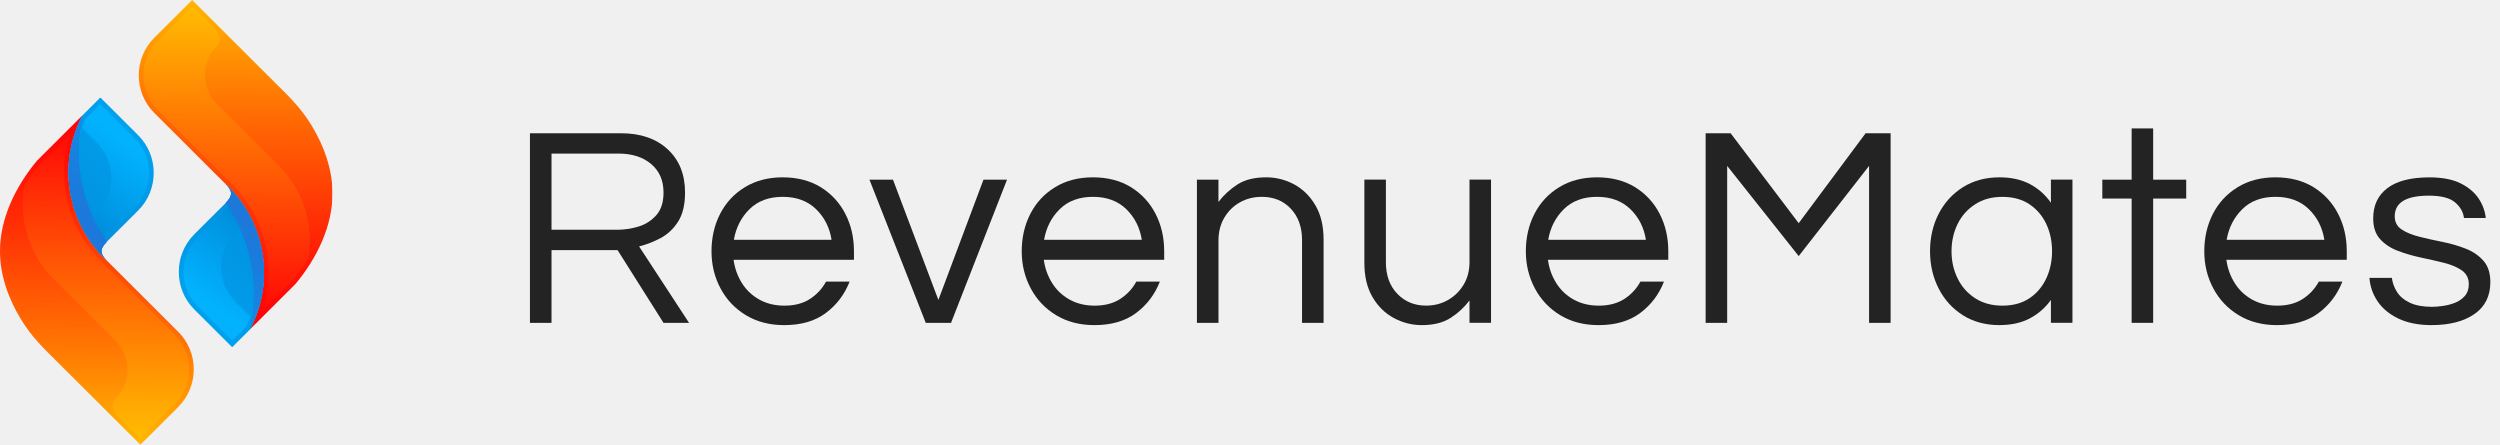
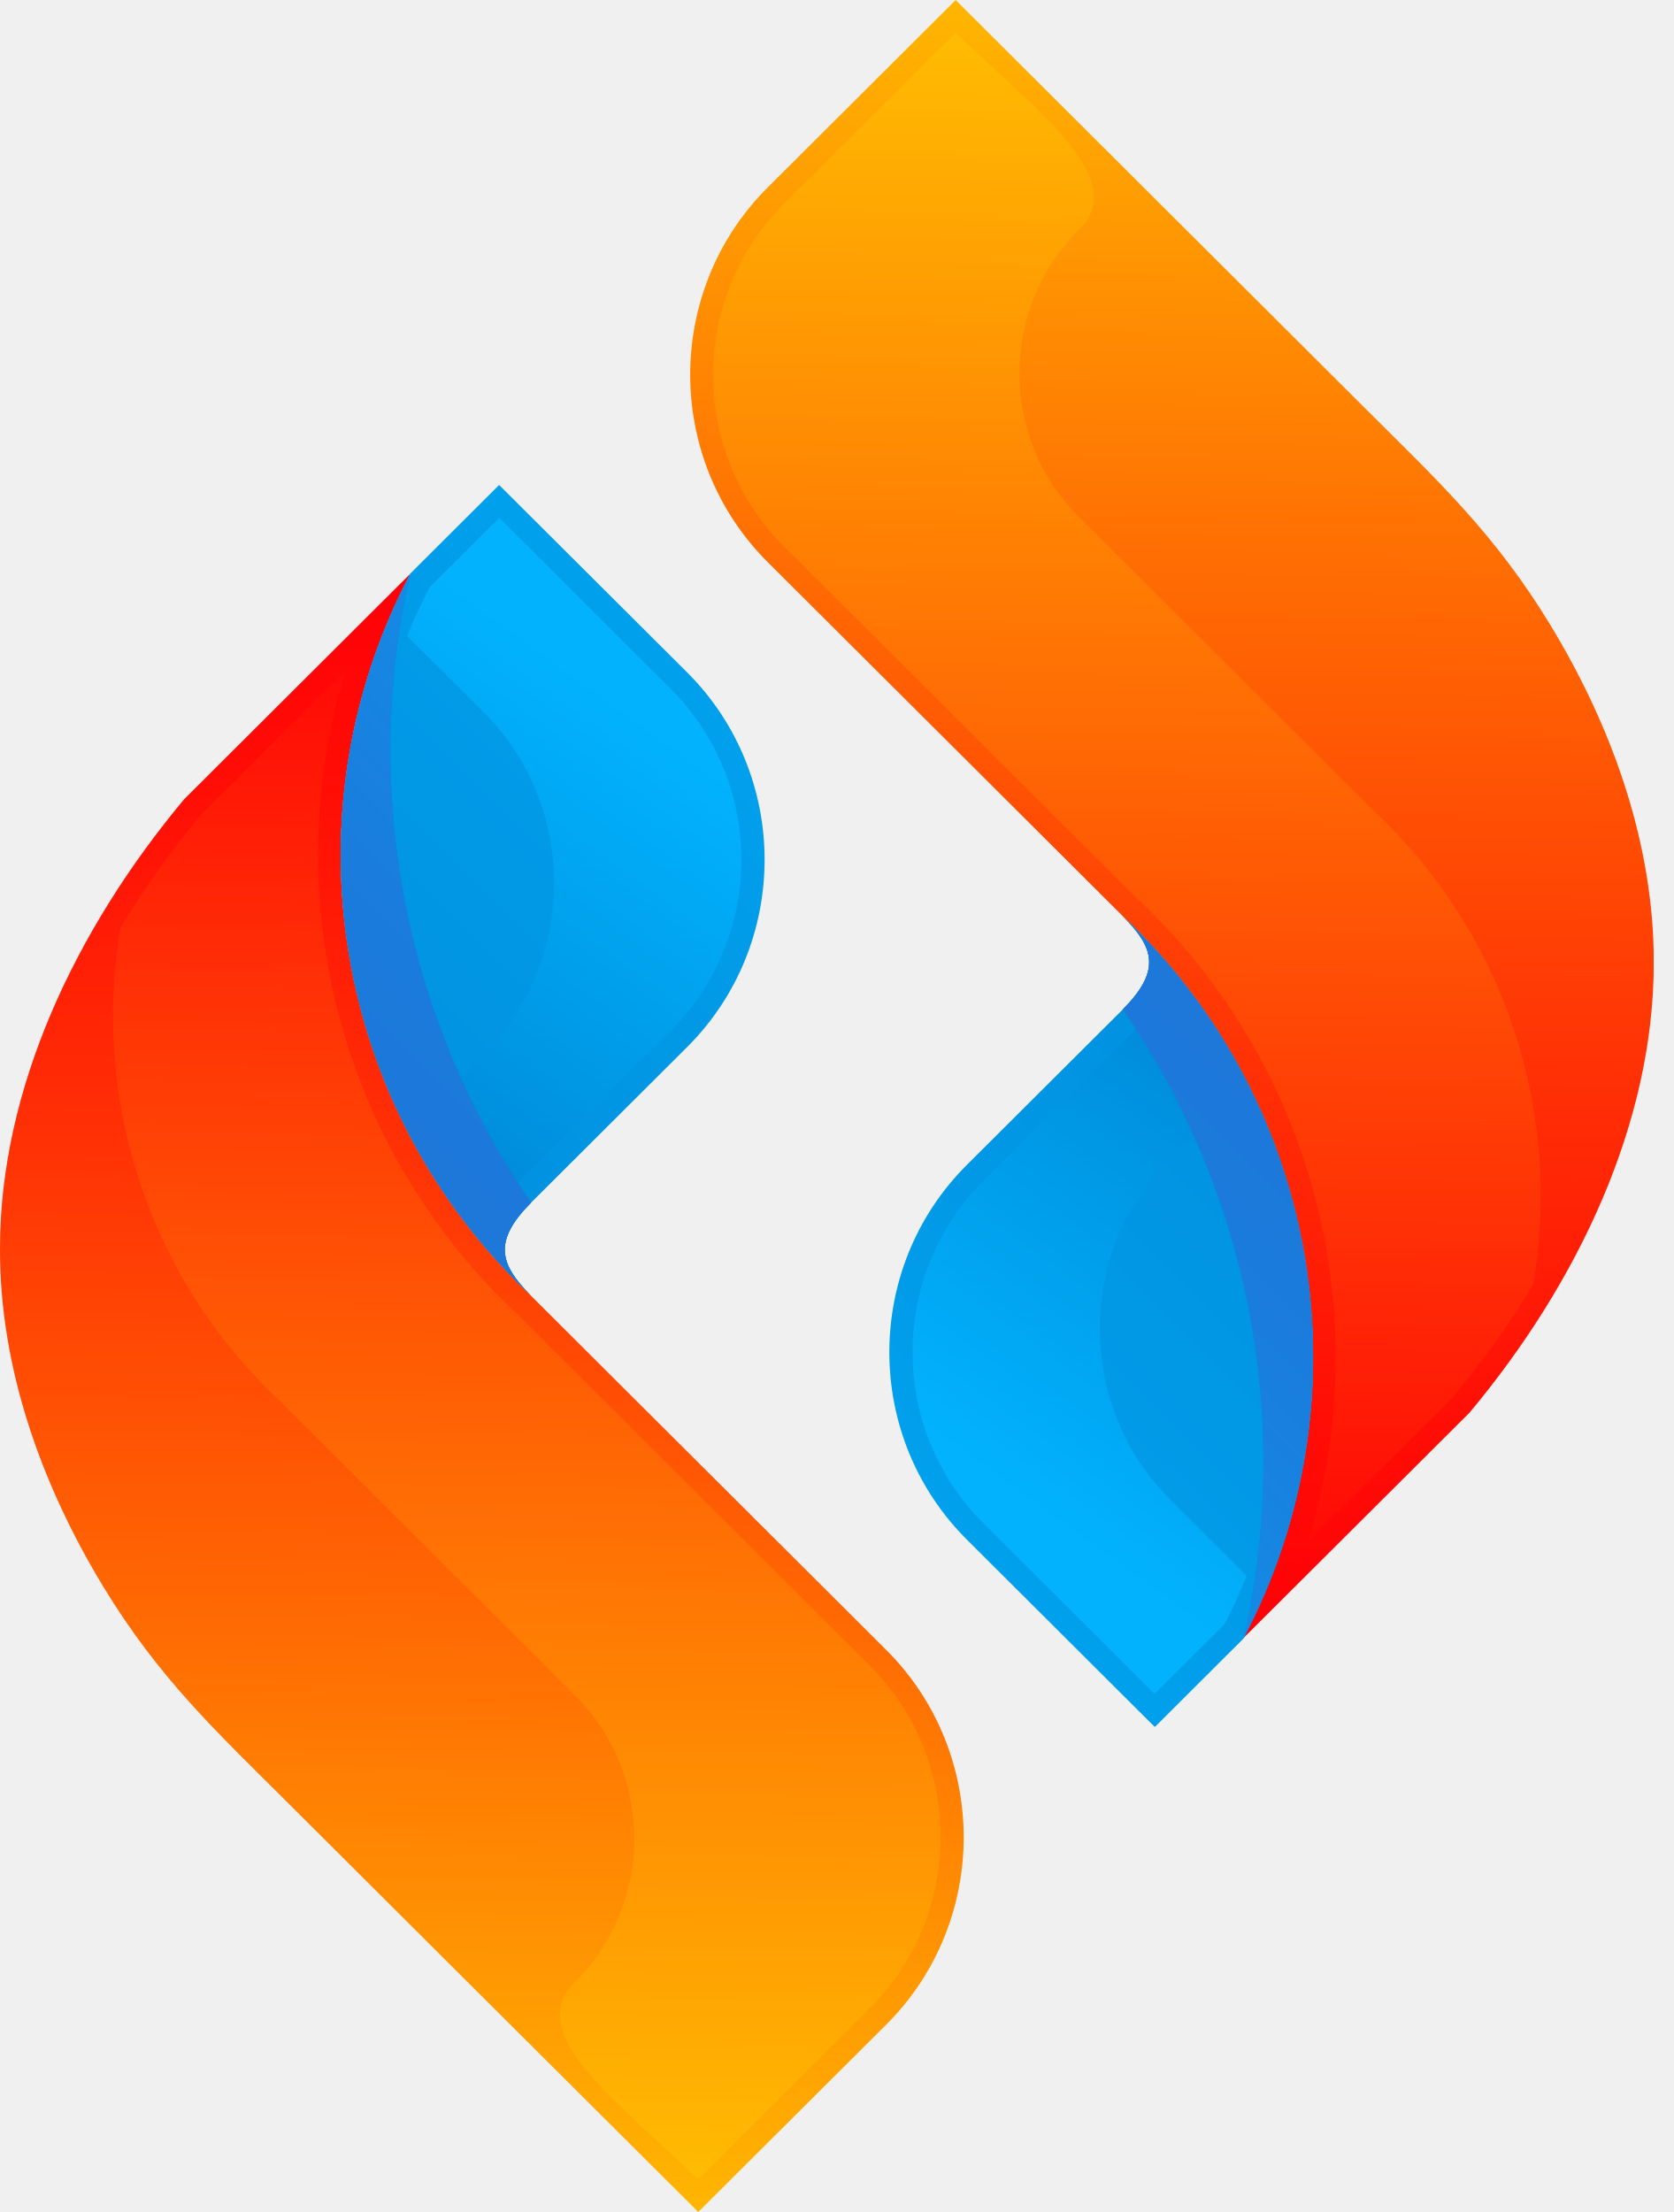
- <svg xmlns="http://www.w3.org/2000/svg" width="208" height="37" viewBox="0 0 208 37" fill="none">
-   <path d="M44.091 26.861V11.086H51.667C53.292 11.086 54.586 11.531 55.55 12.42C56.513 13.309 56.996 14.51 56.996 16.019C56.996 17.037 56.801 17.845 56.41 18.45C56.019 19.055 55.53 19.511 54.94 19.821C54.35 20.131 53.761 20.357 53.171 20.501L57.33 26.864H55.205L51.382 20.81H45.886V26.864H44.094L44.091 26.861ZM45.883 19.116H51.356C51.929 19.116 52.513 19.029 53.102 18.855C53.692 18.68 54.189 18.367 54.595 17.914C55.001 17.461 55.205 16.83 55.205 16.019C55.205 15.018 54.862 14.226 54.178 13.647C53.493 13.068 52.584 12.778 51.454 12.778H45.886V19.116H45.883Z" fill="#232323" />
-   <path d="M65.242 27.05C64.032 27.05 62.973 26.775 62.064 26.227C61.155 25.679 60.451 24.937 59.95 23.999C59.447 23.061 59.197 22.029 59.197 20.902C59.197 19.775 59.435 18.723 59.913 17.794C60.39 16.864 61.075 16.125 61.969 15.577C62.864 15.029 63.914 14.754 65.124 14.754C66.335 14.754 67.405 15.029 68.291 15.577C69.174 16.125 69.856 16.864 70.333 17.794C70.811 18.723 71.049 19.761 71.049 20.902V21.616H61.035C61.13 22.316 61.357 22.955 61.716 23.534C62.076 24.114 62.556 24.575 63.163 24.916C63.767 25.258 64.469 25.43 65.265 25.43C66.111 25.43 66.819 25.243 67.391 24.871C67.963 24.498 68.409 24.016 68.728 23.428H70.687C70.273 24.492 69.614 25.364 68.714 26.038C67.814 26.715 66.655 27.05 65.237 27.05H65.242ZM61.06 19.95H69.186C69.027 18.935 68.596 18.083 67.894 17.401C67.192 16.718 66.269 16.377 65.122 16.377C63.974 16.377 63.054 16.718 62.361 17.401C61.667 18.083 61.233 18.935 61.058 19.95H61.06Z" fill="#232323" />
-   <path d="M77.023 26.86L72.338 14.946H74.296L78.073 24.954L81.826 14.946H83.785L79.126 26.86H77.023Z" fill="#232323" />
-   <path d="M91.053 27.05C89.842 27.05 88.784 26.775 87.875 26.227C86.966 25.679 86.261 24.937 85.761 23.999C85.26 23.061 85.007 22.029 85.007 20.902C85.007 19.775 85.246 18.723 85.724 17.794C86.201 16.864 86.885 16.125 87.78 15.577C88.671 15.029 89.724 14.754 90.935 14.754C92.146 14.754 93.219 15.029 94.102 15.577C94.985 16.125 95.666 16.864 96.144 17.794C96.621 18.723 96.86 19.761 96.86 20.902V21.616H86.845C86.94 22.316 87.167 22.955 87.527 23.534C87.886 24.114 88.367 24.575 88.974 24.916C89.58 25.258 90.279 25.43 91.076 25.43C91.922 25.43 92.629 25.243 93.204 24.871C93.78 24.498 94.222 24.016 94.542 23.428H96.5C96.086 24.492 95.428 25.364 94.527 26.038C93.627 26.715 92.468 27.05 91.05 27.05H91.053ZM86.871 19.95H94.996C94.838 18.935 94.406 18.083 93.705 17.401C93.003 16.718 92.08 16.377 90.932 16.377C89.785 16.377 88.864 16.718 88.171 17.401C87.478 18.083 87.044 18.935 86.868 19.95H86.871Z" fill="#232323" />
-   <path d="M99.584 26.861V14.946H101.375V16.804C101.807 16.234 102.33 15.749 102.951 15.35C103.573 14.952 104.369 14.754 105.342 14.754C106.17 14.754 106.946 14.949 107.671 15.339C108.396 15.729 108.986 16.308 109.44 17.079C109.894 17.851 110.122 18.8 110.122 19.927V26.861H108.33V19.976C108.33 18.895 108.019 18.026 107.398 17.366C106.777 16.707 105.971 16.377 104.985 16.377C104.315 16.377 103.711 16.529 103.17 16.83C102.629 17.131 102.195 17.555 101.867 18.106C101.539 18.657 101.378 19.285 101.378 20.002V26.864H99.586L99.584 26.861Z" fill="#232323" />
-   <path d="M118.296 27.05C117.485 27.05 116.711 26.855 115.978 26.465C115.244 26.075 114.652 25.495 114.197 24.724C113.743 23.953 113.516 23.004 113.516 21.877V14.943H115.307V21.828C115.307 22.909 115.621 23.778 116.251 24.437C116.881 25.097 117.68 25.427 118.652 25.427C119.323 25.427 119.927 25.272 120.47 24.962C121.011 24.652 121.445 24.228 121.773 23.686C122.098 23.147 122.262 22.519 122.262 21.805V14.943H124.054V26.858H122.262V24.999C121.831 25.57 121.307 26.055 120.686 26.453C120.065 26.849 119.268 27.05 118.296 27.05Z" fill="#232323" />
-   <path d="M132.995 27.05C131.784 27.05 130.726 26.775 129.817 26.227C128.908 25.679 128.204 24.937 127.703 23.999C127.203 23.061 126.95 22.029 126.95 20.902C126.95 19.775 127.188 18.723 127.666 17.794C128.143 16.864 128.828 16.125 129.722 15.577C130.614 15.029 131.667 14.754 132.877 14.754C134.088 14.754 135.161 15.029 136.044 15.577C136.927 16.125 137.609 16.864 138.086 17.794C138.564 18.723 138.802 19.761 138.802 20.902V21.616H128.788C128.882 22.316 129.11 22.955 129.469 23.534C129.829 24.114 130.309 24.575 130.916 24.916C131.523 25.258 132.222 25.43 133.018 25.43C133.864 25.43 134.571 25.243 135.147 24.871C135.722 24.498 136.165 24.016 136.484 23.428H138.443C138.029 24.492 137.37 25.364 136.47 26.038C135.569 26.715 134.41 27.05 132.992 27.05H132.995ZM128.813 19.95H136.939C136.78 18.935 136.349 18.083 135.647 17.401C134.945 16.718 134.022 16.377 132.875 16.377C131.727 16.377 130.807 16.718 130.113 17.401C129.42 18.083 128.986 18.935 128.811 19.95H128.813Z" fill="#232323" />
-   <path d="M141.909 26.861V11.086H143.988L149.651 18.568L155.219 11.086H157.299V26.861H155.507V13.802L149.651 21.306L143.701 13.802V26.861H141.909Z" fill="#232323" />
-   <path d="M166.359 27.05C165.197 27.05 164.179 26.775 163.313 26.227C162.445 25.679 161.772 24.937 161.294 23.999C160.817 23.061 160.578 22.029 160.578 20.902C160.578 19.775 160.817 18.723 161.294 17.794C161.772 16.864 162.445 16.125 163.313 15.577C164.182 15.029 165.197 14.754 166.359 14.754C167.346 14.754 168.194 14.946 168.905 15.325C169.612 15.706 170.19 16.222 170.636 16.873V14.943H172.428V26.858H170.636V24.951C170.19 25.587 169.612 26.095 168.905 26.477C168.194 26.858 167.346 27.047 166.359 27.047V27.05ZM166.598 25.43C167.489 25.43 168.243 25.223 168.856 24.81C169.468 24.398 169.934 23.844 170.253 23.156C170.573 22.465 170.731 21.713 170.731 20.905C170.731 20.096 170.573 19.325 170.253 18.642C169.934 17.96 169.468 17.412 168.856 16.999C168.243 16.586 167.489 16.38 166.598 16.38C165.706 16.38 164.964 16.586 164.329 16.999C163.69 17.412 163.204 17.96 162.87 18.642C162.537 19.325 162.367 20.079 162.367 20.905C162.367 21.731 162.534 22.465 162.87 23.156C163.204 23.847 163.69 24.398 164.329 24.81C164.964 25.223 165.724 25.43 166.598 25.43Z" fill="#232323" />
-   <path d="M177.352 26.86V16.52H174.913V14.949H177.352V10.685H179.143V14.949H181.893V16.52H179.143V26.86H177.352Z" fill="#232323" />
-   <path d="M189.443 27.05C188.232 27.05 187.173 26.775 186.264 26.227C185.356 25.679 184.651 24.937 184.151 23.999C183.647 23.061 183.397 22.029 183.397 20.902C183.397 19.775 183.636 18.723 184.113 17.794C184.591 16.864 185.275 16.125 186.17 15.577C187.061 15.029 188.114 14.754 189.325 14.754C190.536 14.754 191.605 15.029 192.491 15.577C193.374 16.125 194.056 16.864 194.533 17.794C195.011 18.723 195.25 19.761 195.25 20.902V21.616H185.235C185.33 22.316 185.557 22.955 185.916 23.534C186.276 24.114 186.756 24.575 187.363 24.916C187.967 25.258 188.669 25.43 189.466 25.43C190.311 25.43 191.019 25.243 191.591 24.871C192.166 24.498 192.609 24.016 192.928 23.428H194.887C194.473 24.492 193.814 25.364 192.914 26.038C192.014 26.715 190.855 27.05 189.437 27.05H189.443ZM185.261 19.95H193.386C193.228 18.935 192.796 18.083 192.094 17.401C191.393 16.718 190.469 16.377 189.322 16.377C188.174 16.377 187.254 16.718 186.561 17.401C185.868 18.083 185.433 18.935 185.258 19.95H185.261Z" fill="#232323" />
-   <path d="M202.325 27.05C201.226 27.05 200.297 26.866 199.541 26.502C198.784 26.138 198.206 25.656 197.809 25.06C197.41 24.463 197.188 23.818 197.139 23.119H199.003C199.052 23.517 199.19 23.901 199.42 24.274C199.65 24.647 200.007 24.951 200.484 25.18C200.962 25.41 201.583 25.527 202.348 25.527C202.587 25.527 202.883 25.504 203.231 25.456C203.582 25.407 203.921 25.321 204.246 25.195C204.571 25.069 204.847 24.876 205.072 24.624C205.296 24.369 205.405 24.045 205.405 23.646C205.405 23.153 205.212 22.772 204.833 22.502C204.45 22.233 203.956 22.023 203.352 21.871C202.745 21.719 202.103 21.573 201.427 21.43C200.749 21.286 200.11 21.1 199.503 20.87C198.896 20.641 198.405 20.314 198.022 19.893C197.64 19.471 197.45 18.895 197.45 18.166C197.45 17.085 197.844 16.248 198.632 15.652C199.42 15.055 200.588 14.757 202.132 14.757C203.185 14.757 204.039 14.92 204.701 15.244C205.362 15.571 205.863 15.987 206.208 16.495C206.55 17.002 206.754 17.55 206.817 18.138H205.003C204.939 17.63 204.689 17.194 204.249 16.827C203.812 16.463 203.09 16.279 202.086 16.279C200.191 16.279 199.242 16.85 199.242 17.994C199.242 18.47 199.434 18.837 199.814 19.09C200.196 19.345 200.691 19.546 201.295 19.698C201.899 19.85 202.541 19.993 203.219 20.128C203.895 20.262 204.537 20.449 205.143 20.687C205.747 20.925 206.242 21.263 206.625 21.699C207.007 22.135 207.197 22.729 207.197 23.474C207.197 24.633 206.754 25.519 205.871 26.13C204.988 26.74 203.803 27.047 202.322 27.047L202.325 27.05Z" fill="#232323" />
-   <mask id="mask0_3_592" style="mask-type:luminance" maskUnits="userSpaceOnUse" x="0" y="9" width="17" height="29">
+ <svg xmlns="http://www.w3.org/2000/svg" width="28" height="37" viewBox="0 0 28 37" fill="none">
+   <mask id="mask0_3_606" style="mask-type:luminance" maskUnits="userSpaceOnUse" x="0" y="9" width="17" height="29">
    <path d="M8.873 21.662C5.571 18.539 4.751 13.613 6.865 9.595L3.08 13.369C1.263 15.545 0 18.212 0 20.879C0 20.885 0 20.89 0 20.896C0 20.902 0 20.908 0 20.913C0 22.852 0.667 24.793 1.729 26.542C2.658 28.071 3.604 28.948 4.849 30.19L11.68 37L14.824 33.866C16.552 32.143 16.552 29.321 14.824 27.598L8.873 21.665V21.662Z" fill="white" />
  </mask>
-   <g mask="url(#mask0_3_592)">
-     <path d="M16.552 9.595H0V37H16.552V9.595Z" fill="url(#paint0_linear_3_592)" />
+   <g mask="url(#mask0_3_606)">
+     <path d="M16.552 9.595H0V37H16.552V9.595Z" fill="url(#paint0_linear_3_606)" />
  </g>
-   <mask id="mask1_3_592" style="mask-type:luminance" maskUnits="userSpaceOnUse" x="1" y="11" width="15" height="26">
+   <mask id="mask1_3_606" style="mask-type:luminance" maskUnits="userSpaceOnUse" x="1" y="11" width="15" height="26">
    <path d="M8.605 21.937C5.666 19.155 4.625 14.974 5.784 11.212L3.362 13.626C2.873 14.211 2.419 14.845 2.016 15.513C1.53 18.355 2.462 21.334 4.639 23.393L9.618 28.357C10.941 29.676 10.941 31.835 9.618 33.154C8.697 34.026 10.486 35.271 11.677 36.455L14.55 33.59C16.129 32.016 16.129 29.435 14.55 27.861L8.602 21.931L8.605 21.937Z" fill="white" />
  </mask>
-   <g mask="url(#mask1_3_592)">
-     <path d="M16.132 11.212H1.53V36.461H16.132V11.212Z" fill="url(#paint1_linear_3_592)" />
+   <g mask="url(#mask1_3_606)">
+     <path d="M16.132 11.212H1.53V36.461H16.132V11.212Z" fill="url(#paint1_linear_3_606)" />
  </g>
-   <mask id="mask2_3_592" style="mask-type:luminance" maskUnits="userSpaceOnUse" x="5" y="8" width="8" height="14">
+   <mask id="mask2_3_606" style="mask-type:luminance" maskUnits="userSpaceOnUse" x="5" y="8" width="8" height="14">
    <path d="M6.865 9.595C4.751 13.612 5.571 18.542 8.873 21.662C8.358 21.148 8.243 20.758 8.884 20.116L11.493 17.515C13.222 15.792 13.222 12.97 11.493 11.246L8.349 8.112L6.862 9.595H6.865Z" fill="white" />
  </mask>
-   <g mask="url(#mask2_3_592)">
-     <path d="M13.224 8.112H4.751V21.662H13.224V8.112Z" fill="url(#paint2_linear_3_592)" />
+   <g mask="url(#mask2_3_606)">
+     <path d="M13.224 8.112H4.751V21.662H13.224V8.112Z" fill="url(#paint2_linear_3_606)" />
  </g>
-   <mask id="mask3_3_592" style="mask-type:luminance" maskUnits="userSpaceOnUse" x="6" y="8" width="7" height="13">
+   <mask id="mask3_3_606" style="mask-type:luminance" maskUnits="userSpaceOnUse" x="6" y="8" width="7" height="13">
    <path d="M7.184 9.826L8.352 8.662L11.219 11.521C12.795 13.092 12.795 15.668 11.219 17.239L8.611 19.84C8.432 20.018 8.297 20.187 8.205 20.356C7.771 19.811 7.403 19.226 7.101 18.613L8.087 17.629C9.663 16.058 9.663 13.482 8.087 11.911L6.81 10.638C6.922 10.363 7.046 10.093 7.184 9.826Z" fill="white" />
  </mask>
-   <g mask="url(#mask3_3_592)">
-     <path d="M12.795 8.662H6.807V20.359H12.795V8.662Z" fill="url(#paint3_linear_3_592)" />
+   <g mask="url(#mask3_3_606)">
+     <path d="M12.795 8.662H6.807V20.359H12.795V8.662Z" fill="url(#paint3_linear_3_606)" />
  </g>
  <path fill-rule="evenodd" clip-rule="evenodd" d="M6.865 9.595C4.751 13.613 5.571 18.542 8.873 21.662C8.358 21.148 8.243 20.759 8.884 20.116C6.767 17.042 6.037 13.228 6.862 9.592" fill="#0086D5" />
-   <mask id="mask4_3_592" style="mask-type:luminance" maskUnits="userSpaceOnUse" x="5" y="9" width="4" height="13">
+   <mask id="mask4_3_606" style="mask-type:luminance" maskUnits="userSpaceOnUse" x="5" y="9" width="4" height="13">
    <path d="M6.865 9.595C4.751 13.613 5.571 18.542 8.873 21.662C8.358 21.148 8.243 20.759 8.884 20.116C6.767 17.042 6.037 13.228 6.862 9.592" fill="white" />
  </mask>
-   <g mask="url(#mask4_3_592)">
-     <path d="M8.887 9.595H4.751V21.662H8.887V9.595Z" fill="url(#paint4_linear_3_592)" />
+   <g mask="url(#mask4_3_606)">
+     <path d="M8.887 9.595H4.751V21.662H8.887V9.595Z" fill="url(#paint4_linear_3_606)" />
  </g>
-   <mask id="mask5_3_592" style="mask-type:luminance" maskUnits="userSpaceOnUse" x="11" y="0" width="17" height="28">
+   <mask id="mask5_3_606" style="mask-type:luminance" maskUnits="userSpaceOnUse" x="11" y="0" width="17" height="28">
    <path d="M18.79 15.336C22.091 18.458 22.911 23.385 20.797 27.402L24.582 23.629C26.4 21.452 27.66 18.785 27.663 16.119C27.663 16.113 27.663 16.107 27.663 16.101C27.663 16.096 27.663 16.09 27.663 16.084C27.663 14.146 26.995 12.204 25.934 10.455C25.005 8.927 24.059 8.049 22.813 6.808L15.986 0L12.842 3.134C11.113 4.858 11.113 7.679 12.842 9.403L18.793 15.336H18.79Z" fill="white" />
  </mask>
-   <g mask="url(#mask5_3_592)">
-     <path d="M27.663 0H11.111V27.405H27.663V0Z" fill="url(#paint5_linear_3_592)" />
+   <g mask="url(#mask5_3_606)">
+     <path d="M27.663 0H11.111V27.405H27.663V0Z" fill="url(#paint5_linear_3_606)" />
  </g>
-   <mask id="mask6_3_592" style="mask-type:luminance" maskUnits="userSpaceOnUse" x="11" y="0" width="15" height="26">
+   <mask id="mask6_3_606" style="mask-type:luminance" maskUnits="userSpaceOnUse" x="11" y="0" width="15" height="26">
    <path d="M19.058 15.063C21.997 17.845 23.038 22.026 21.879 25.788L24.301 23.373C24.79 22.788 25.244 22.155 25.647 21.487C26.133 18.645 25.201 15.665 23.024 13.607L18.045 8.643C16.722 7.324 16.722 5.165 18.045 3.845C18.965 2.974 17.177 1.729 15.986 0.545L13.113 3.41C11.534 4.984 11.534 7.565 13.113 9.139L19.06 15.069L19.058 15.063Z" fill="white" />
  </mask>
-   <g mask="url(#mask6_3_592)">
-     <path d="M26.133 0.539H11.531V25.788H26.133V0.539Z" fill="url(#paint6_linear_3_592)" />
+   <g mask="url(#mask6_3_606)">
+     <path d="M26.133 0.539H11.531V25.788H26.133V0.539Z" fill="url(#paint6_linear_3_606)" />
  </g>
-   <mask id="mask7_3_592" style="mask-type:luminance" maskUnits="userSpaceOnUse" x="14" y="15" width="8" height="14">
+   <mask id="mask7_3_606" style="mask-type:luminance" maskUnits="userSpaceOnUse" x="14" y="15" width="8" height="14">
    <path d="M20.801 27.405C22.915 23.388 22.095 18.458 18.793 15.338C19.308 15.852 19.423 16.242 18.782 16.884L16.173 19.485C14.444 21.208 14.444 24.03 16.173 25.753L19.317 28.888L20.803 27.405H20.801Z" fill="white" />
  </mask>
-   <g mask="url(#mask7_3_592)">
-     <path d="M22.915 15.335H14.442V28.885H22.915V15.335Z" fill="url(#paint7_linear_3_592)" />
+   <g mask="url(#mask7_3_606)">
+     <path d="M22.915 15.335H14.442V28.885H22.915V15.335Z" fill="url(#paint7_linear_3_606)" />
  </g>
-   <mask id="mask8_3_592" style="mask-type:luminance" maskUnits="userSpaceOnUse" x="15" y="16" width="6" height="13">
+   <mask id="mask8_3_606" style="mask-type:luminance" maskUnits="userSpaceOnUse" x="15" y="16" width="6" height="13">
    <path d="M20.481 27.17L19.313 28.334L16.446 25.475C14.87 23.904 14.87 21.329 16.446 19.757L19.054 17.156C19.233 16.979 19.368 16.809 19.46 16.64C19.894 17.185 20.262 17.77 20.564 18.384L19.578 19.367C18.002 20.939 18.002 23.514 19.578 25.085L20.855 26.358C20.743 26.634 20.619 26.903 20.481 27.17Z" fill="white" />
  </mask>
-   <g mask="url(#mask8_3_592)">
-     <path d="M20.858 16.64H14.87V28.337H20.858V16.64Z" fill="url(#paint8_linear_3_592)" />
+   <g mask="url(#mask8_3_606)">
+     <path d="M20.858 16.64H14.87V28.337H20.858V16.64Z" fill="url(#paint8_linear_3_606)" />
  </g>
  <path fill-rule="evenodd" clip-rule="evenodd" d="M20.8 27.405C22.914 23.388 22.095 18.458 18.793 15.338C19.308 15.852 19.423 16.242 18.781 16.884C20.898 19.958 21.629 23.772 20.803 27.408" fill="#0086D5" />
-   <mask id="mask9_3_592" style="mask-type:luminance" maskUnits="userSpaceOnUse" x="18" y="15" width="4" height="13">
+   <mask id="mask9_3_606" style="mask-type:luminance" maskUnits="userSpaceOnUse" x="18" y="15" width="4" height="13">
    <path d="M20.8 27.405C22.914 23.388 22.095 18.458 18.793 15.338C19.308 15.852 19.423 16.242 18.781 16.884C20.898 19.958 21.629 23.772 20.803 27.408" fill="white" />
  </mask>
-   <g mask="url(#mask9_3_592)">
-     <path d="M22.914 15.335H18.778V27.402H22.914V15.335Z" fill="url(#paint9_linear_3_592)" />
+   <g mask="url(#mask9_3_606)">
+     <path d="M22.914 15.335H18.778V27.402H22.914V15.335Z" fill="url(#paint9_linear_3_606)" />
  </g>
  <defs>
-     <linearGradient id="paint0_linear_3_592" x1="8.459" y1="9.696" x2="7.998" y2="44.155" gradientUnits="userSpaceOnUse">
+     <linearGradient id="paint0_linear_3_606" x1="8.459" y1="9.696" x2="7.998" y2="44.155" gradientUnits="userSpaceOnUse">
      <stop stop-color="#FF0007" />
      <stop offset="0.1" stop-color="#FF0D06" />
      <stop offset="0.28" stop-color="#FF3205" />
      <stop offset="0.52" stop-color="#FF6D03" />
      <stop offset="0.82" stop-color="#FFBE01" />
      <stop offset="1" stop-color="#FFF200" />
    </linearGradient>
-     <linearGradient id="paint1_linear_3_592" x1="9.02" y1="9.704" x2="8.562" y2="44.16" gradientUnits="userSpaceOnUse">
+     <linearGradient id="paint1_linear_3_606" x1="9.02" y1="9.704" x2="8.562" y2="44.16" gradientUnits="userSpaceOnUse">
      <stop stop-color="#FF0007" />
      <stop offset="1" stop-color="#FFF200" />
    </linearGradient>
-     <linearGradient id="paint2_linear_3_592" x1="1.15" y1="22.702" x2="19.488" y2="4.31" gradientUnits="userSpaceOnUse">
+     <linearGradient id="paint2_linear_3_606" x1="1.15" y1="22.702" x2="19.488" y2="4.31" gradientUnits="userSpaceOnUse">
      <stop stop-color="#0086D5" />
      <stop offset="0.55" stop-color="#019EEB" />
      <stop offset="0.94" stop-color="#02B2FD" />
    </linearGradient>
-     <linearGradient id="paint3_linear_3_592" x1="4.296" y1="22.048" x2="17.228" y2="4.235" gradientUnits="userSpaceOnUse">
+     <linearGradient id="paint3_linear_3_606" x1="4.296" y1="22.048" x2="17.228" y2="4.235" gradientUnits="userSpaceOnUse">
      <stop offset="0.14" stop-color="#0086D5" />
      <stop offset="0.31" stop-color="#009AE7" />
      <stop offset="0.54" stop-color="#02B2FD" />
    </linearGradient>
-     <linearGradient id="paint4_linear_3_592" x1="3.333" y1="19.101" x2="19.067" y2="3.323" gradientUnits="userSpaceOnUse">
+     <linearGradient id="paint4_linear_3_606" x1="3.333" y1="19.101" x2="19.067" y2="3.323" gradientUnits="userSpaceOnUse">
      <stop offset="0.04" stop-color="#1E76D9" />
      <stop offset="0.21" stop-color="#1B7BDC" />
      <stop offset="0.43" stop-color="#148BE5" />
      <stop offset="0.68" stop-color="#07A5F5" />
      <stop offset="0.77" stop-color="#02B2FD" />
    </linearGradient>
-     <linearGradient id="paint5_linear_3_592" x1="19.207" y1="27.305" x2="19.665" y2="-7.155" gradientUnits="userSpaceOnUse">
+     <linearGradient id="paint5_linear_3_606" x1="19.207" y1="27.305" x2="19.665" y2="-7.155" gradientUnits="userSpaceOnUse">
      <stop stop-color="#FF0007" />
      <stop offset="0.1" stop-color="#FF0D06" />
      <stop offset="0.28" stop-color="#FF3205" />
      <stop offset="0.52" stop-color="#FF6D03" />
      <stop offset="0.82" stop-color="#FFBE01" />
      <stop offset="1" stop-color="#FFF200" />
    </linearGradient>
-     <linearGradient id="paint6_linear_3_592" x1="18.643" y1="27.296" x2="19.104" y2="-7.16" gradientUnits="userSpaceOnUse">
+     <linearGradient id="paint6_linear_3_606" x1="18.643" y1="27.296" x2="19.104" y2="-7.16" gradientUnits="userSpaceOnUse">
      <stop stop-color="#FF0007" />
      <stop offset="1" stop-color="#FFF200" />
    </linearGradient>
-     <linearGradient id="paint7_linear_3_592" x1="26.516" y1="14.297" x2="8.178" y2="32.69" gradientUnits="userSpaceOnUse">
+     <linearGradient id="paint7_linear_3_606" x1="26.516" y1="14.297" x2="8.178" y2="32.69" gradientUnits="userSpaceOnUse">
      <stop stop-color="#0086D5" />
      <stop offset="0.55" stop-color="#019EEB" />
      <stop offset="0.94" stop-color="#02B2FD" />
    </linearGradient>
-     <linearGradient id="paint8_linear_3_592" x1="23.369" y1="14.951" x2="10.434" y2="32.764" gradientUnits="userSpaceOnUse">
+     <linearGradient id="paint8_linear_3_606" x1="23.369" y1="14.951" x2="10.434" y2="32.764" gradientUnits="userSpaceOnUse">
      <stop offset="0.14" stop-color="#0086D5" />
      <stop offset="0.31" stop-color="#009AE7" />
      <stop offset="0.54" stop-color="#02B2FD" />
    </linearGradient>
-     <linearGradient id="paint9_linear_3_592" x1="24.329" y1="17.896" x2="8.598" y2="33.678" gradientUnits="userSpaceOnUse">
+     <linearGradient id="paint9_linear_3_606" x1="24.329" y1="17.896" x2="8.598" y2="33.678" gradientUnits="userSpaceOnUse">
      <stop offset="0.04" stop-color="#1E76D9" />
      <stop offset="0.21" stop-color="#1B7BDC" />
      <stop offset="0.43" stop-color="#148BE5" />
      <stop offset="0.68" stop-color="#07A5F5" />
      <stop offset="0.77" stop-color="#02B2FD" />
    </linearGradient>
  </defs>
</svg>
